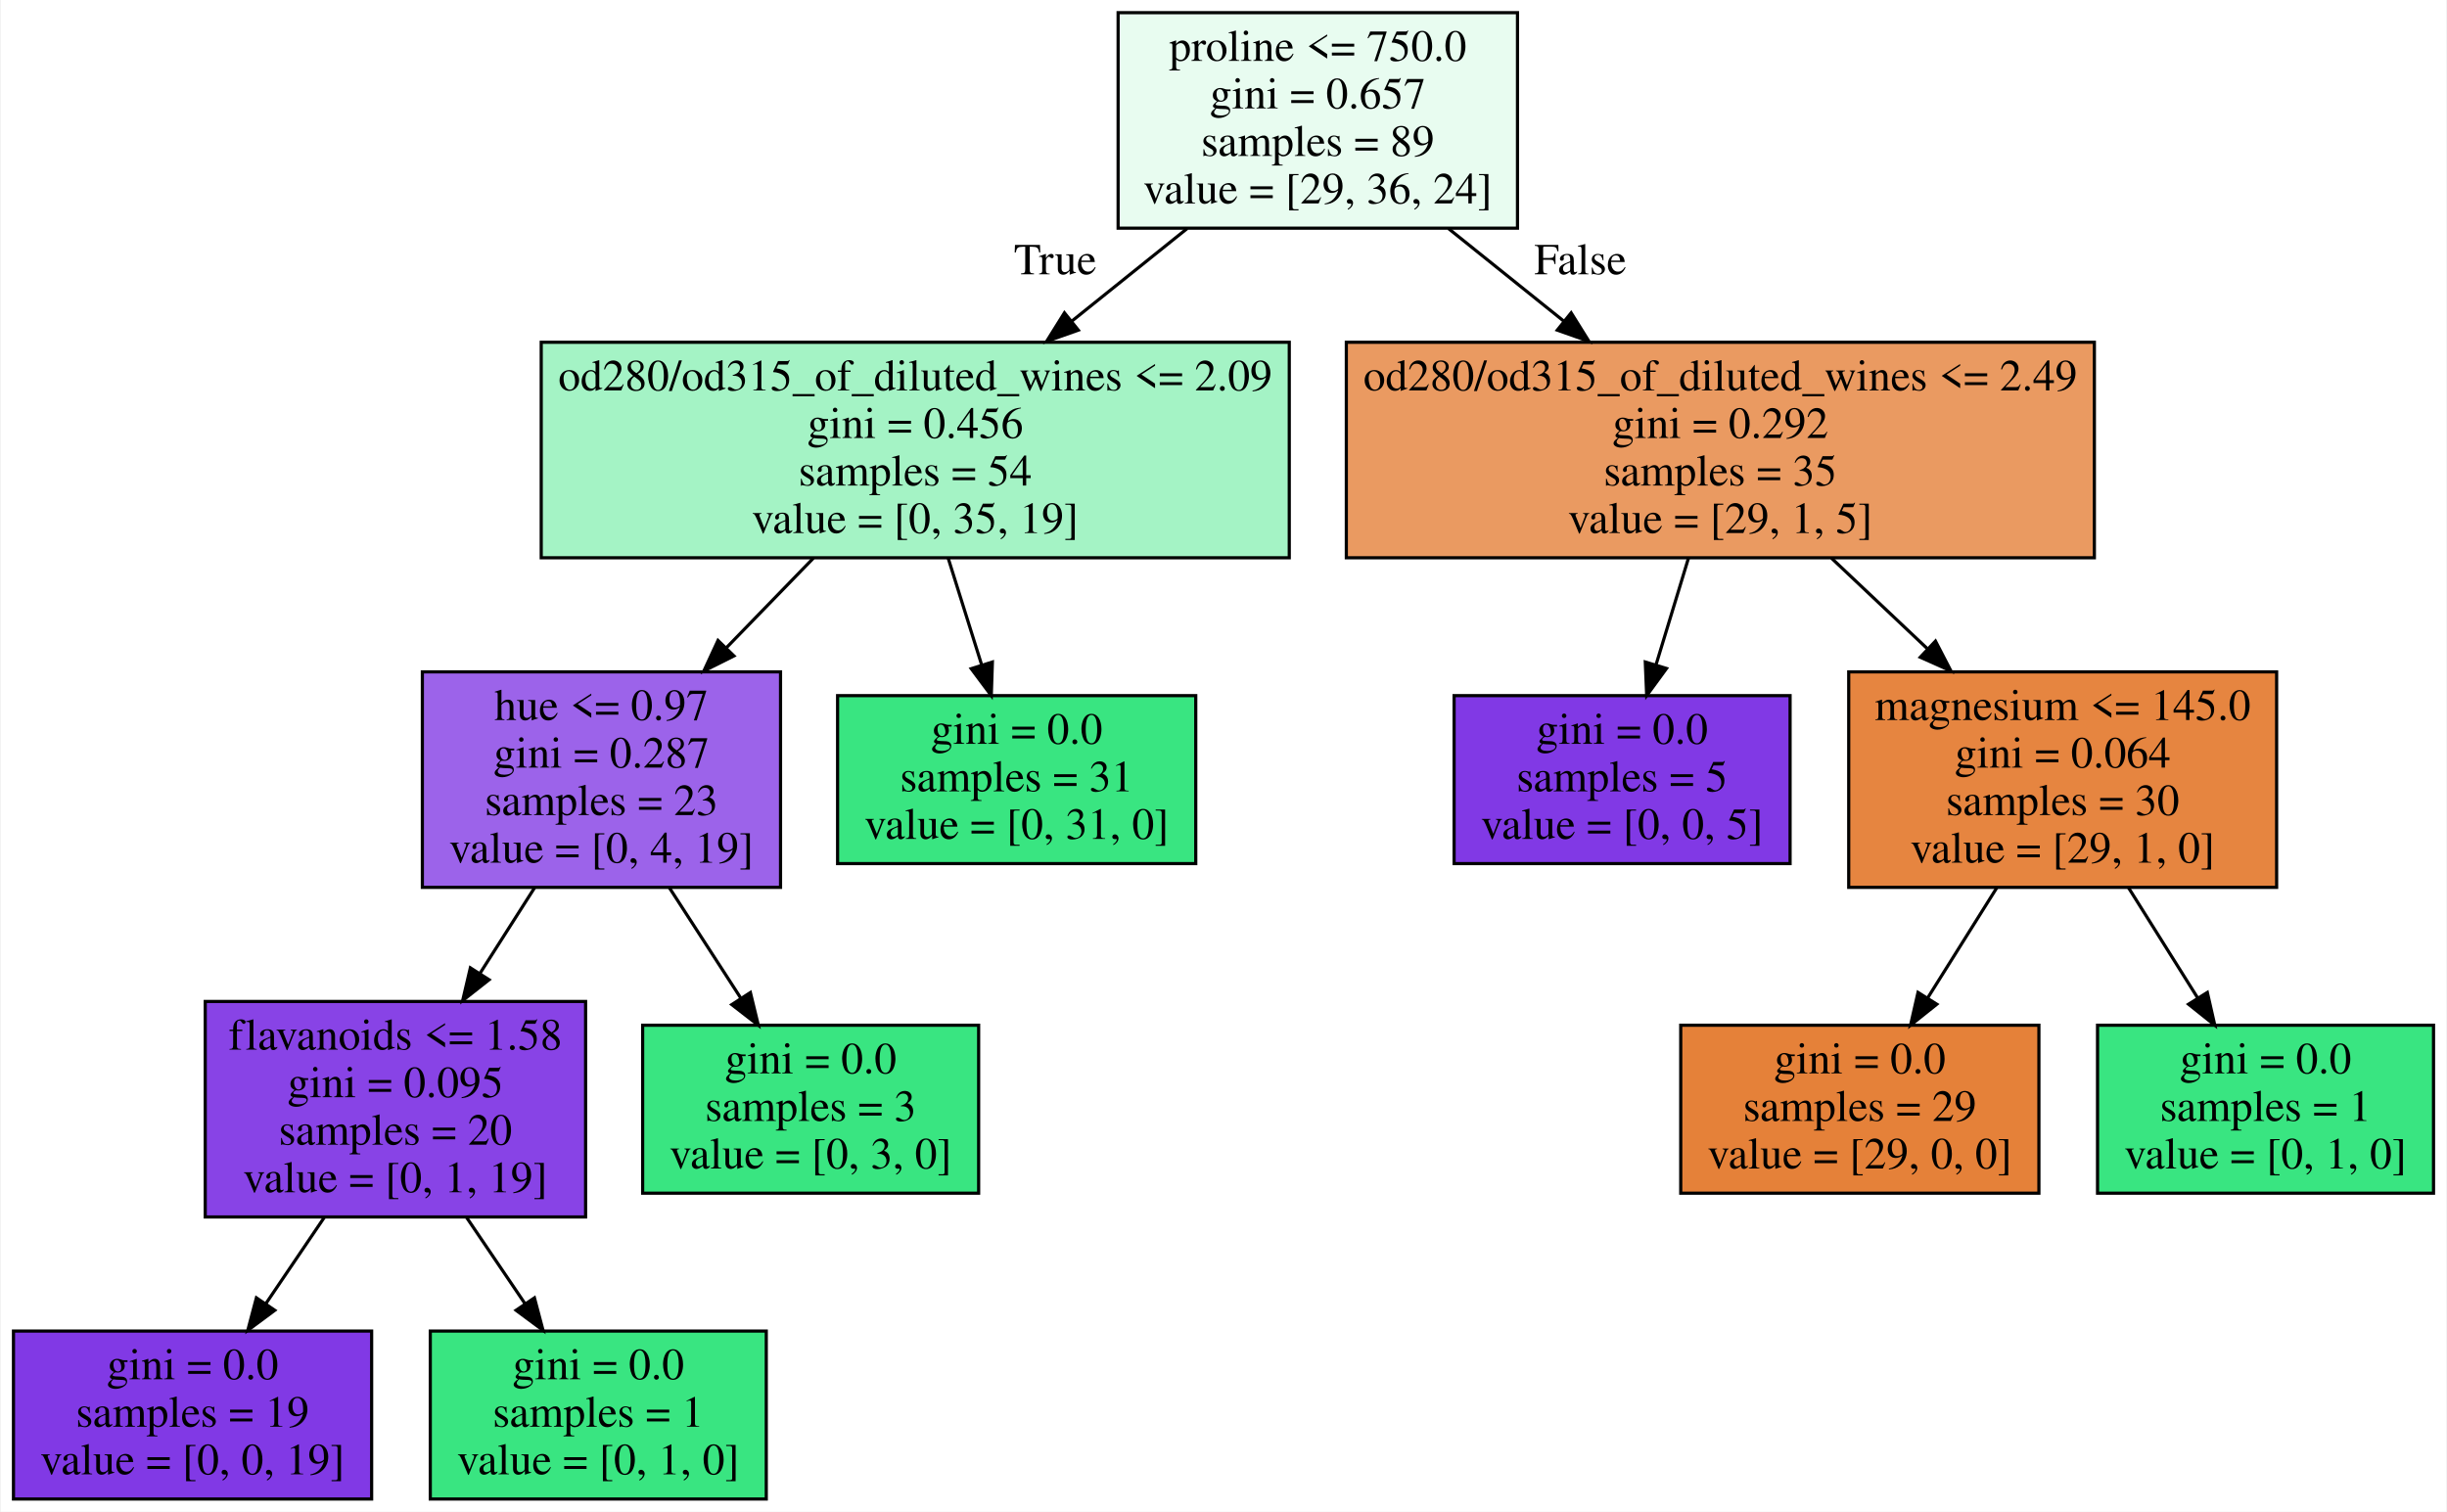
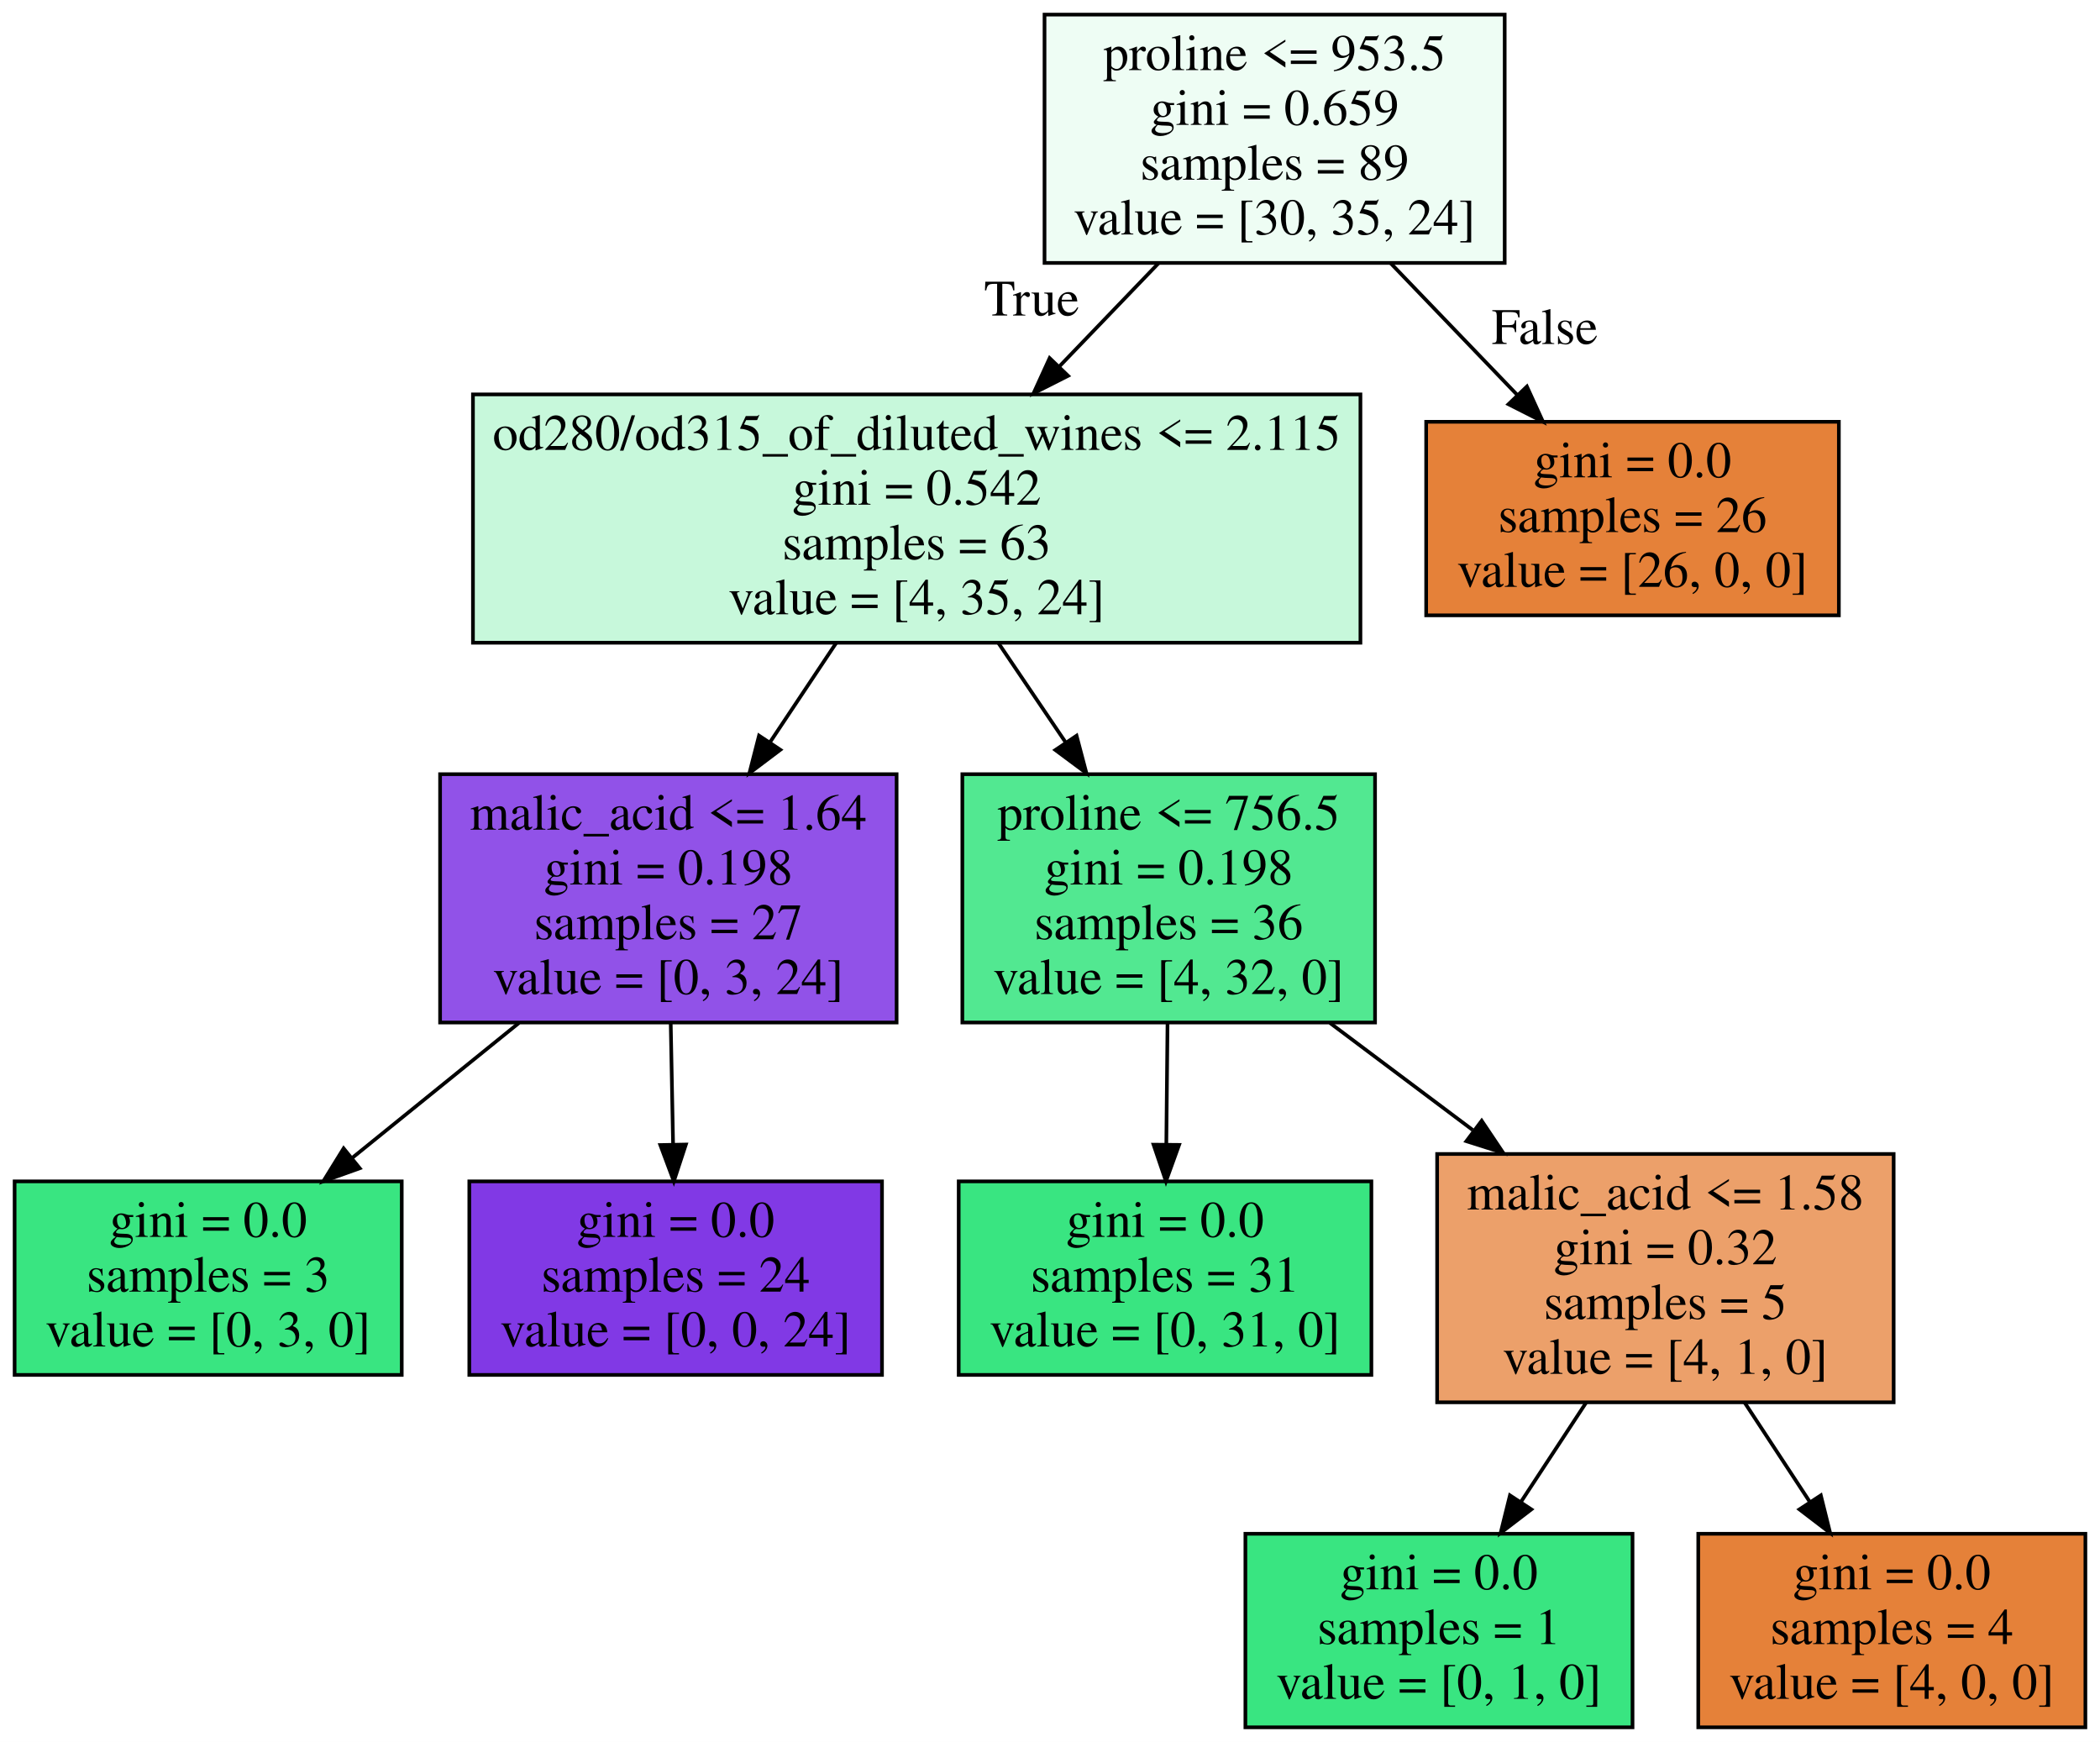
- <svg xmlns="http://www.w3.org/2000/svg" width="772pt" height="477pt" viewBox="0.00 0.00 771.50 477.00">
+ <svg xmlns="http://www.w3.org/2000/svg" width="575pt" height="477pt" viewBox="0.00 0.00 575.00 477.00">
  <g id="graph0" class="graph" transform="scale(1 1) rotate(0) translate(4 473)">
-     <polygon fill="white" stroke="transparent" points="-4,4 -4,-473 767.5,-473 767.5,4 -4,4" />
+     <polygon fill="white" stroke="transparent" points="-4,4 -4,-473 571,-473 571,4 -4,4" />
    <g id="node1" class="node">
-       <polygon fill="#e8fcf0" stroke="black" points="474.5,-469 348.5,-469 348.5,-401 474.5,-401 474.5,-469" />
-       <text text-anchor="middle" x="411.5" y="-453.8" font-family="Times,serif" font-size="14.00">proline &lt;= 750.0</text>
-       <text text-anchor="middle" x="411.5" y="-438.8" font-family="Times,serif" font-size="14.00">gini = 0.657</text>
-       <text text-anchor="middle" x="411.5" y="-423.8" font-family="Times,serif" font-size="14.00">samples = 89</text>
-       <text text-anchor="middle" x="411.5" y="-408.8" font-family="Times,serif" font-size="14.00">value = [29, 36, 24]</text>
+       <polygon fill="#eefdf4" stroke="black" points="408,-469 282,-469 282,-401 408,-401 408,-469" />
+       <text text-anchor="middle" x="345" y="-453.8" font-family="Times,serif" font-size="14.00">proline &lt;= 953.5</text>
+       <text text-anchor="middle" x="345" y="-438.8" font-family="Times,serif" font-size="14.00">gini = 0.659</text>
+       <text text-anchor="middle" x="345" y="-423.8" font-family="Times,serif" font-size="14.00">samples = 89</text>
+       <text text-anchor="middle" x="345" y="-408.8" font-family="Times,serif" font-size="14.00">value = [30, 35, 24]</text>
    </g>
    <g id="node2" class="node">
-       <polygon fill="#a4f3c5" stroke="black" points="402.5,-365 166.5,-365 166.5,-297 402.5,-297 402.5,-365" />
-       <text text-anchor="middle" x="284.5" y="-349.8" font-family="Times,serif" font-size="14.00">od280/od315_of_diluted_wines &lt;= 2.09</text>
-       <text text-anchor="middle" x="284.5" y="-334.8" font-family="Times,serif" font-size="14.00">gini = 0.456</text>
-       <text text-anchor="middle" x="284.5" y="-319.8" font-family="Times,serif" font-size="14.00">samples = 54</text>
-       <text text-anchor="middle" x="284.5" y="-304.8" font-family="Times,serif" font-size="14.00">value = [0, 35, 19]</text>
+       <polygon fill="#c7f8db" stroke="black" points="368.5,-365 125.5,-365 125.5,-297 368.5,-297 368.5,-365" />
+       <text text-anchor="middle" x="247" y="-349.8" font-family="Times,serif" font-size="14.00">od280/od315_of_diluted_wines &lt;= 2.115</text>
+       <text text-anchor="middle" x="247" y="-334.8" font-family="Times,serif" font-size="14.00">gini = 0.542</text>
+       <text text-anchor="middle" x="247" y="-319.8" font-family="Times,serif" font-size="14.00">samples = 63</text>
+       <text text-anchor="middle" x="247" y="-304.8" font-family="Times,serif" font-size="14.00">value = [4, 35, 24]</text>
    </g>
    <g id="edge1" class="edge">
-       <path fill="none" stroke="black" d="M370.27,-400.88C358.62,-391.53 345.83,-381.26 333.77,-371.57" />
-       <polygon fill="black" stroke="black" points="335.95,-368.83 325.96,-365.3 331.57,-374.29 335.95,-368.83" />
-       <text text-anchor="middle" x="328.67" y="-386.45" font-family="Times,serif" font-size="14.00">True</text>
+       <path fill="none" stroke="black" d="M313.18,-400.88C304.54,-391.89 295.08,-382.04 286.08,-372.68" />
+       <polygon fill="black" stroke="black" points="288.45,-370.09 278.99,-365.3 283.4,-374.94 288.45,-370.09" />
+       <text text-anchor="middle" x="278.49" y="-386.59" font-family="Times,serif" font-size="14.00">True</text>
+     </g>
+     <g id="node11" class="node">
+       <polygon fill="#e58139" stroke="black" points="499.5,-357.5 386.5,-357.5 386.5,-304.5 499.5,-304.5 499.5,-357.5" />
+       <text text-anchor="middle" x="443" y="-342.3" font-family="Times,serif" font-size="14.00">gini = 0.0</text>
+       <text text-anchor="middle" x="443" y="-327.3" font-family="Times,serif" font-size="14.00">samples = 26</text>
+       <text text-anchor="middle" x="443" y="-312.3" font-family="Times,serif" font-size="14.00">value = [26, 0, 0]</text>
+     </g>
+     <g id="edge10" class="edge">
+       <path fill="none" stroke="black" d="M376.82,-400.88C387.91,-389.34 400.35,-376.39 411.43,-364.86" />
+       <polygon fill="black" stroke="black" points="414.08,-367.16 418.48,-357.52 409.03,-362.31 414.08,-367.16" />
+       <text text-anchor="middle" x="418.98" y="-378.81" font-family="Times,serif" font-size="14.00">False</text>
+     </g>
+     <g id="node3" class="node">
+       <polygon fill="#9152e8" stroke="black" points="241.5,-261 116.5,-261 116.5,-193 241.5,-193 241.5,-261" />
+       <text text-anchor="middle" x="179" y="-245.8" font-family="Times,serif" font-size="14.00">malic_acid &lt;= 1.64</text>
+       <text text-anchor="middle" x="179" y="-230.8" font-family="Times,serif" font-size="14.00">gini = 0.198</text>
+       <text text-anchor="middle" x="179" y="-215.8" font-family="Times,serif" font-size="14.00">samples = 27</text>
+       <text text-anchor="middle" x="179" y="-200.8" font-family="Times,serif" font-size="14.00">value = [0, 3, 24]</text>
+     </g>
+     <g id="edge2" class="edge">
+       <path fill="none" stroke="black" d="M224.92,-296.88C219.16,-288.24 212.88,-278.82 206.86,-269.79" />
+       <polygon fill="black" stroke="black" points="209.66,-267.68 201.2,-261.3 203.83,-271.56 209.66,-267.68" />
+     </g>
+     <g id="node6" class="node">
+       <polygon fill="#52e891" stroke="black" points="372.5,-261 259.5,-261 259.5,-193 372.5,-193 372.5,-261" />
+       <text text-anchor="middle" x="316" y="-245.8" font-family="Times,serif" font-size="14.00">proline &lt;= 756.5</text>
+       <text text-anchor="middle" x="316" y="-230.8" font-family="Times,serif" font-size="14.00">gini = 0.198</text>
+       <text text-anchor="middle" x="316" y="-215.8" font-family="Times,serif" font-size="14.00">samples = 36</text>
+       <text text-anchor="middle" x="316" y="-200.8" font-family="Times,serif" font-size="14.00">value = [4, 32, 0]</text>
+     </g>
+     <g id="edge5" class="edge">
+       <path fill="none" stroke="black" d="M269.4,-296.88C275.25,-288.24 281.62,-278.82 287.73,-269.79" />
+       <polygon fill="black" stroke="black" points="290.77,-271.54 293.47,-261.3 284.97,-267.62 290.77,-271.54" />
+     </g>
+     <g id="node4" class="node">
+       <polygon fill="#39e581" stroke="black" points="106,-149.5 0,-149.5 0,-96.5 106,-96.5 106,-149.5" />
+       <text text-anchor="middle" x="53" y="-134.3" font-family="Times,serif" font-size="14.00">gini = 0.0</text>
+       <text text-anchor="middle" x="53" y="-119.3" font-family="Times,serif" font-size="14.00">samples = 3</text>
+       <text text-anchor="middle" x="53" y="-104.3" font-family="Times,serif" font-size="14.00">value = [0, 3, 0]</text>
+     </g>
+     <g id="edge3" class="edge">
+       <path fill="none" stroke="black" d="M138.09,-192.88C123.42,-181.01 106.92,-167.65 92.38,-155.88" />
+       <polygon fill="black" stroke="black" points="94.5,-153.09 84.52,-149.52 90.09,-158.53 94.5,-153.09" />
+     </g>
+     <g id="node5" class="node">
+       <polygon fill="#8139e5" stroke="black" points="237.5,-149.5 124.5,-149.5 124.5,-96.5 237.5,-96.5 237.5,-149.5" />
+       <text text-anchor="middle" x="181" y="-134.3" font-family="Times,serif" font-size="14.00">gini = 0.0</text>
+       <text text-anchor="middle" x="181" y="-119.3" font-family="Times,serif" font-size="14.00">samples = 24</text>
+       <text text-anchor="middle" x="181" y="-104.3" font-family="Times,serif" font-size="14.00">value = [0, 0, 24]</text>
+     </g>
+     <g id="edge4" class="edge">
+       <path fill="none" stroke="black" d="M179.65,-192.88C179.86,-182.22 180.09,-170.35 180.3,-159.52" />
+       <polygon fill="black" stroke="black" points="183.8,-159.59 180.5,-149.52 176.8,-159.45 183.8,-159.59" />
+     </g>
+     <g id="node7" class="node">
+       <polygon fill="#39e581" stroke="black" points="371.5,-149.5 258.5,-149.5 258.5,-96.5 371.5,-96.5 371.5,-149.5" />
+       <text text-anchor="middle" x="315" y="-134.3" font-family="Times,serif" font-size="14.00">gini = 0.0</text>
+       <text text-anchor="middle" x="315" y="-119.3" font-family="Times,serif" font-size="14.00">samples = 31</text>
+       <text text-anchor="middle" x="315" y="-104.3" font-family="Times,serif" font-size="14.00">value = [0, 31, 0]</text>
+     </g>
+     <g id="edge6" class="edge">
+       <path fill="none" stroke="black" d="M315.68,-192.88C315.57,-182.33 315.46,-170.6 315.35,-159.85" />
+       <polygon fill="black" stroke="black" points="318.85,-159.49 315.25,-149.52 311.85,-159.55 318.85,-159.49" />
+     </g>
+     <g id="node8" class="node">
+       <polygon fill="#eca06a" stroke="black" points="514.5,-157 389.5,-157 389.5,-89 514.5,-89 514.5,-157" />
+       <text text-anchor="middle" x="452" y="-141.8" font-family="Times,serif" font-size="14.00">malic_acid &lt;= 1.58</text>
+       <text text-anchor="middle" x="452" y="-126.8" font-family="Times,serif" font-size="14.00">gini = 0.32</text>
+       <text text-anchor="middle" x="452" y="-111.8" font-family="Times,serif" font-size="14.00">samples = 5</text>
+       <text text-anchor="middle" x="452" y="-96.8" font-family="Times,serif" font-size="14.00">value = [4, 1, 0]</text>
+     </g>
+     <g id="edge7" class="edge">
+       <path fill="none" stroke="black" d="M360.16,-192.88C372.63,-183.53 386.32,-173.26 399.24,-163.57" />
+       <polygon fill="black" stroke="black" points="401.7,-166.1 407.6,-157.3 397.5,-160.5 401.7,-166.1" />
    </g>
    <g id="node9" class="node">
-       <polygon fill="#ea9a61" stroke="black" points="656.5,-365 420.5,-365 420.5,-297 656.5,-297 656.5,-365" />
-       <text text-anchor="middle" x="538.5" y="-349.8" font-family="Times,serif" font-size="14.00">od280/od315_of_diluted_wines &lt;= 2.49</text>
-       <text text-anchor="middle" x="538.5" y="-334.8" font-family="Times,serif" font-size="14.00">gini = 0.292</text>
-       <text text-anchor="middle" x="538.5" y="-319.8" font-family="Times,serif" font-size="14.00">samples = 35</text>
-       <text text-anchor="middle" x="538.5" y="-304.8" font-family="Times,serif" font-size="14.00">value = [29, 1, 5]</text>
+       <polygon fill="#39e581" stroke="black" points="443,-53 337,-53 337,0 443,0 443,-53" />
+       <text text-anchor="middle" x="390" y="-37.8" font-family="Times,serif" font-size="14.00">gini = 0.0</text>
+       <text text-anchor="middle" x="390" y="-22.8" font-family="Times,serif" font-size="14.00">samples = 1</text>
+       <text text-anchor="middle" x="390" y="-7.8" font-family="Times,serif" font-size="14.00">value = [0, 1, 0]</text>
    </g>
    <g id="edge8" class="edge">
-       <path fill="none" stroke="black" d="M452.73,-400.88C464.38,-391.53 477.17,-381.26 489.23,-371.57" />
-       <polygon fill="black" stroke="black" points="491.43,-374.29 497.04,-365.3 487.05,-368.83 491.43,-374.29" />
-       <text text-anchor="middle" x="494.33" y="-386.45" font-family="Times,serif" font-size="14.00">False</text>
-     </g>
-     <g id="node3" class="node">
-       <polygon fill="#9c63ea" stroke="black" points="242,-261 129,-261 129,-193 242,-193 242,-261" />
-       <text text-anchor="middle" x="185.5" y="-245.8" font-family="Times,serif" font-size="14.00">hue &lt;= 0.97</text>
-       <text text-anchor="middle" x="185.5" y="-230.8" font-family="Times,serif" font-size="14.00">gini = 0.287</text>
-       <text text-anchor="middle" x="185.5" y="-215.8" font-family="Times,serif" font-size="14.00">samples = 23</text>
-       <text text-anchor="middle" x="185.5" y="-200.8" font-family="Times,serif" font-size="14.00">value = [0, 4, 19]</text>
-     </g>
-     <g id="edge2" class="edge">
-       <path fill="none" stroke="black" d="M252.36,-296.88C243.63,-287.89 234.07,-278.04 224.98,-268.68" />
-       <polygon fill="black" stroke="black" points="227.3,-266.04 217.82,-261.3 222.27,-270.91 227.3,-266.04" />
-     </g>
-     <g id="node8" class="node">
-       <polygon fill="#39e581" stroke="black" points="373,-253.5 260,-253.5 260,-200.5 373,-200.5 373,-253.5" />
-       <text text-anchor="middle" x="316.5" y="-238.3" font-family="Times,serif" font-size="14.00">gini = 0.0</text>
-       <text text-anchor="middle" x="316.5" y="-223.3" font-family="Times,serif" font-size="14.00">samples = 31</text>
-       <text text-anchor="middle" x="316.5" y="-208.3" font-family="Times,serif" font-size="14.00">value = [0, 31, 0]</text>
-     </g>
-     <g id="edge7" class="edge">
-       <path fill="none" stroke="black" d="M294.89,-296.88C298.27,-286.11 302.03,-274.11 305.46,-263.18" />
-       <polygon fill="black" stroke="black" points="308.84,-264.11 308.49,-253.52 302.16,-262.01 308.84,-264.11" />
-     </g>
-     <g id="node4" class="node">
-       <polygon fill="#8843e6" stroke="black" points="180.5,-157 60.5,-157 60.5,-89 180.5,-89 180.5,-157" />
-       <text text-anchor="middle" x="120.5" y="-141.8" font-family="Times,serif" font-size="14.00">flavanoids &lt;= 1.58</text>
-       <text text-anchor="middle" x="120.5" y="-126.8" font-family="Times,serif" font-size="14.00">gini = 0.095</text>
-       <text text-anchor="middle" x="120.5" y="-111.8" font-family="Times,serif" font-size="14.00">samples = 20</text>
-       <text text-anchor="middle" x="120.5" y="-96.8" font-family="Times,serif" font-size="14.00">value = [0, 1, 19]</text>
-     </g>
-     <g id="edge3" class="edge">
-       <path fill="none" stroke="black" d="M164.4,-192.88C158.89,-184.24 152.88,-174.82 147.13,-165.79" />
-       <polygon fill="black" stroke="black" points="150.05,-163.85 141.72,-157.3 144.14,-167.61 150.05,-163.85" />
-     </g>
-     <g id="node7" class="node">
-       <polygon fill="#39e581" stroke="black" points="304.5,-149.5 198.5,-149.5 198.5,-96.5 304.5,-96.5 304.5,-149.5" />
-       <text text-anchor="middle" x="251.5" y="-134.3" font-family="Times,serif" font-size="14.00">gini = 0.0</text>
-       <text text-anchor="middle" x="251.5" y="-119.3" font-family="Times,serif" font-size="14.00">samples = 3</text>
-       <text text-anchor="middle" x="251.5" y="-104.3" font-family="Times,serif" font-size="14.00">value = [0, 3, 0]</text>
-     </g>
-     <g id="edge6" class="edge">
-       <path fill="none" stroke="black" d="M206.93,-192.88C214.12,-181.78 222.14,-169.37 229.38,-158.18" />
-       <polygon fill="black" stroke="black" points="232.49,-159.82 234.99,-149.52 226.62,-156.01 232.49,-159.82" />
-     </g>
-     <g id="node5" class="node">
-       <polygon fill="#8139e5" stroke="black" points="113,-53 0,-53 0,0 113,0 113,-53" />
-       <text text-anchor="middle" x="56.5" y="-37.8" font-family="Times,serif" font-size="14.00">gini = 0.0</text>
-       <text text-anchor="middle" x="56.5" y="-22.8" font-family="Times,serif" font-size="14.00">samples = 19</text>
-       <text text-anchor="middle" x="56.5" y="-7.8" font-family="Times,serif" font-size="14.00">value = [0, 0, 19]</text>
-     </g>
-     <g id="edge4" class="edge">
-       <path fill="none" stroke="black" d="M98.12,-88.95C92.11,-80.07 85.6,-70.46 79.55,-61.54" />
-       <polygon fill="black" stroke="black" points="82.44,-59.55 73.93,-53.24 76.64,-63.48 82.44,-59.55" />
-     </g>
-     <g id="node6" class="node">
-       <polygon fill="#39e581" stroke="black" points="237.5,-53 131.5,-53 131.5,0 237.5,0 237.5,-53" />
-       <text text-anchor="middle" x="184.5" y="-37.8" font-family="Times,serif" font-size="14.00">gini = 0.0</text>
-       <text text-anchor="middle" x="184.5" y="-22.8" font-family="Times,serif" font-size="14.00">samples = 1</text>
-       <text text-anchor="middle" x="184.5" y="-7.8" font-family="Times,serif" font-size="14.00">value = [0, 1, 0]</text>
-     </g>
-     <g id="edge5" class="edge">
-       <path fill="none" stroke="black" d="M142.88,-88.95C148.89,-80.07 155.4,-70.46 161.45,-61.54" />
-       <polygon fill="black" stroke="black" points="164.36,-63.48 167.07,-53.24 158.56,-59.55 164.36,-63.48" />
+       <path fill="none" stroke="black" d="M430.32,-88.95C424.55,-80.17 418.32,-70.66 412.51,-61.82" />
+       <polygon fill="black" stroke="black" points="415.3,-59.68 406.89,-53.24 409.44,-63.52 415.3,-59.68" />
    </g>
    <g id="node10" class="node">
-       <polygon fill="#8139e5" stroke="black" points="560.5,-253.5 454.5,-253.5 454.5,-200.5 560.5,-200.5 560.5,-253.5" />
-       <text text-anchor="middle" x="507.5" y="-238.3" font-family="Times,serif" font-size="14.00">gini = 0.0</text>
-       <text text-anchor="middle" x="507.5" y="-223.3" font-family="Times,serif" font-size="14.00">samples = 5</text>
-       <text text-anchor="middle" x="507.5" y="-208.3" font-family="Times,serif" font-size="14.00">value = [0, 0, 5]</text>
+       <polygon fill="#e58139" stroke="black" points="567,-53 461,-53 461,0 567,0 567,-53" />
+       <text text-anchor="middle" x="514" y="-37.8" font-family="Times,serif" font-size="14.00">gini = 0.0</text>
+       <text text-anchor="middle" x="514" y="-22.8" font-family="Times,serif" font-size="14.00">samples = 4</text>
+       <text text-anchor="middle" x="514" y="-7.8" font-family="Times,serif" font-size="14.00">value = [4, 0, 0]</text>
    </g>
    <g id="edge9" class="edge">
-       <path fill="none" stroke="black" d="M528.44,-296.88C525.16,-286.11 521.51,-274.11 518.19,-263.18" />
-       <polygon fill="black" stroke="black" points="521.51,-262.07 515.26,-253.52 514.82,-264.11 521.51,-262.07" />
-     </g>
-     <g id="node11" class="node">
-       <polygon fill="#e68540" stroke="black" points="714,-261 579,-261 579,-193 714,-193 714,-261" />
-       <text text-anchor="middle" x="646.5" y="-245.8" font-family="Times,serif" font-size="14.00">magnesium &lt;= 145.0</text>
-       <text text-anchor="middle" x="646.5" y="-230.8" font-family="Times,serif" font-size="14.00">gini = 0.064</text>
-       <text text-anchor="middle" x="646.5" y="-215.8" font-family="Times,serif" font-size="14.00">samples = 30</text>
-       <text text-anchor="middle" x="646.5" y="-200.8" font-family="Times,serif" font-size="14.00">value = [29, 1, 0]</text>
-     </g>
-     <g id="edge10" class="edge">
-       <path fill="none" stroke="black" d="M573.56,-296.88C583.18,-287.8 593.72,-277.85 603.72,-268.4" />
-       <polygon fill="black" stroke="black" points="606.37,-270.71 611.24,-261.3 601.57,-265.62 606.37,-270.71" />
-     </g>
-     <g id="node12" class="node">
-       <polygon fill="#e58139" stroke="black" points="639,-149.5 526,-149.5 526,-96.5 639,-96.5 639,-149.5" />
-       <text text-anchor="middle" x="582.5" y="-134.3" font-family="Times,serif" font-size="14.00">gini = 0.0</text>
-       <text text-anchor="middle" x="582.5" y="-119.3" font-family="Times,serif" font-size="14.00">samples = 29</text>
-       <text text-anchor="middle" x="582.5" y="-104.3" font-family="Times,serif" font-size="14.00">value = [29, 0, 0]</text>
-     </g>
-     <g id="edge11" class="edge">
-       <path fill="none" stroke="black" d="M625.72,-192.88C618.75,-181.78 610.97,-169.37 603.95,-158.18" />
-       <polygon fill="black" stroke="black" points="606.79,-156.13 598.51,-149.52 600.86,-159.85 606.79,-156.13" />
-     </g>
-     <g id="node13" class="node">
-       <polygon fill="#39e581" stroke="black" points="763.5,-149.5 657.5,-149.5 657.5,-96.5 763.5,-96.5 763.5,-149.5" />
-       <text text-anchor="middle" x="710.5" y="-134.3" font-family="Times,serif" font-size="14.00">gini = 0.0</text>
-       <text text-anchor="middle" x="710.5" y="-119.3" font-family="Times,serif" font-size="14.00">samples = 1</text>
-       <text text-anchor="middle" x="710.5" y="-104.3" font-family="Times,serif" font-size="14.00">value = [0, 1, 0]</text>
-     </g>
-     <g id="edge12" class="edge">
-       <path fill="none" stroke="black" d="M667.28,-192.88C674.25,-181.78 682.03,-169.37 689.05,-158.18" />
-       <polygon fill="black" stroke="black" points="692.14,-159.85 694.49,-149.52 686.21,-156.13 692.14,-159.85" />
+       <path fill="none" stroke="black" d="M473.68,-88.95C479.45,-80.17 485.68,-70.66 491.49,-61.82" />
+       <polygon fill="black" stroke="black" points="494.56,-63.52 497.11,-53.24 488.7,-59.68 494.56,-63.52" />
    </g>
  </g>
</svg>
